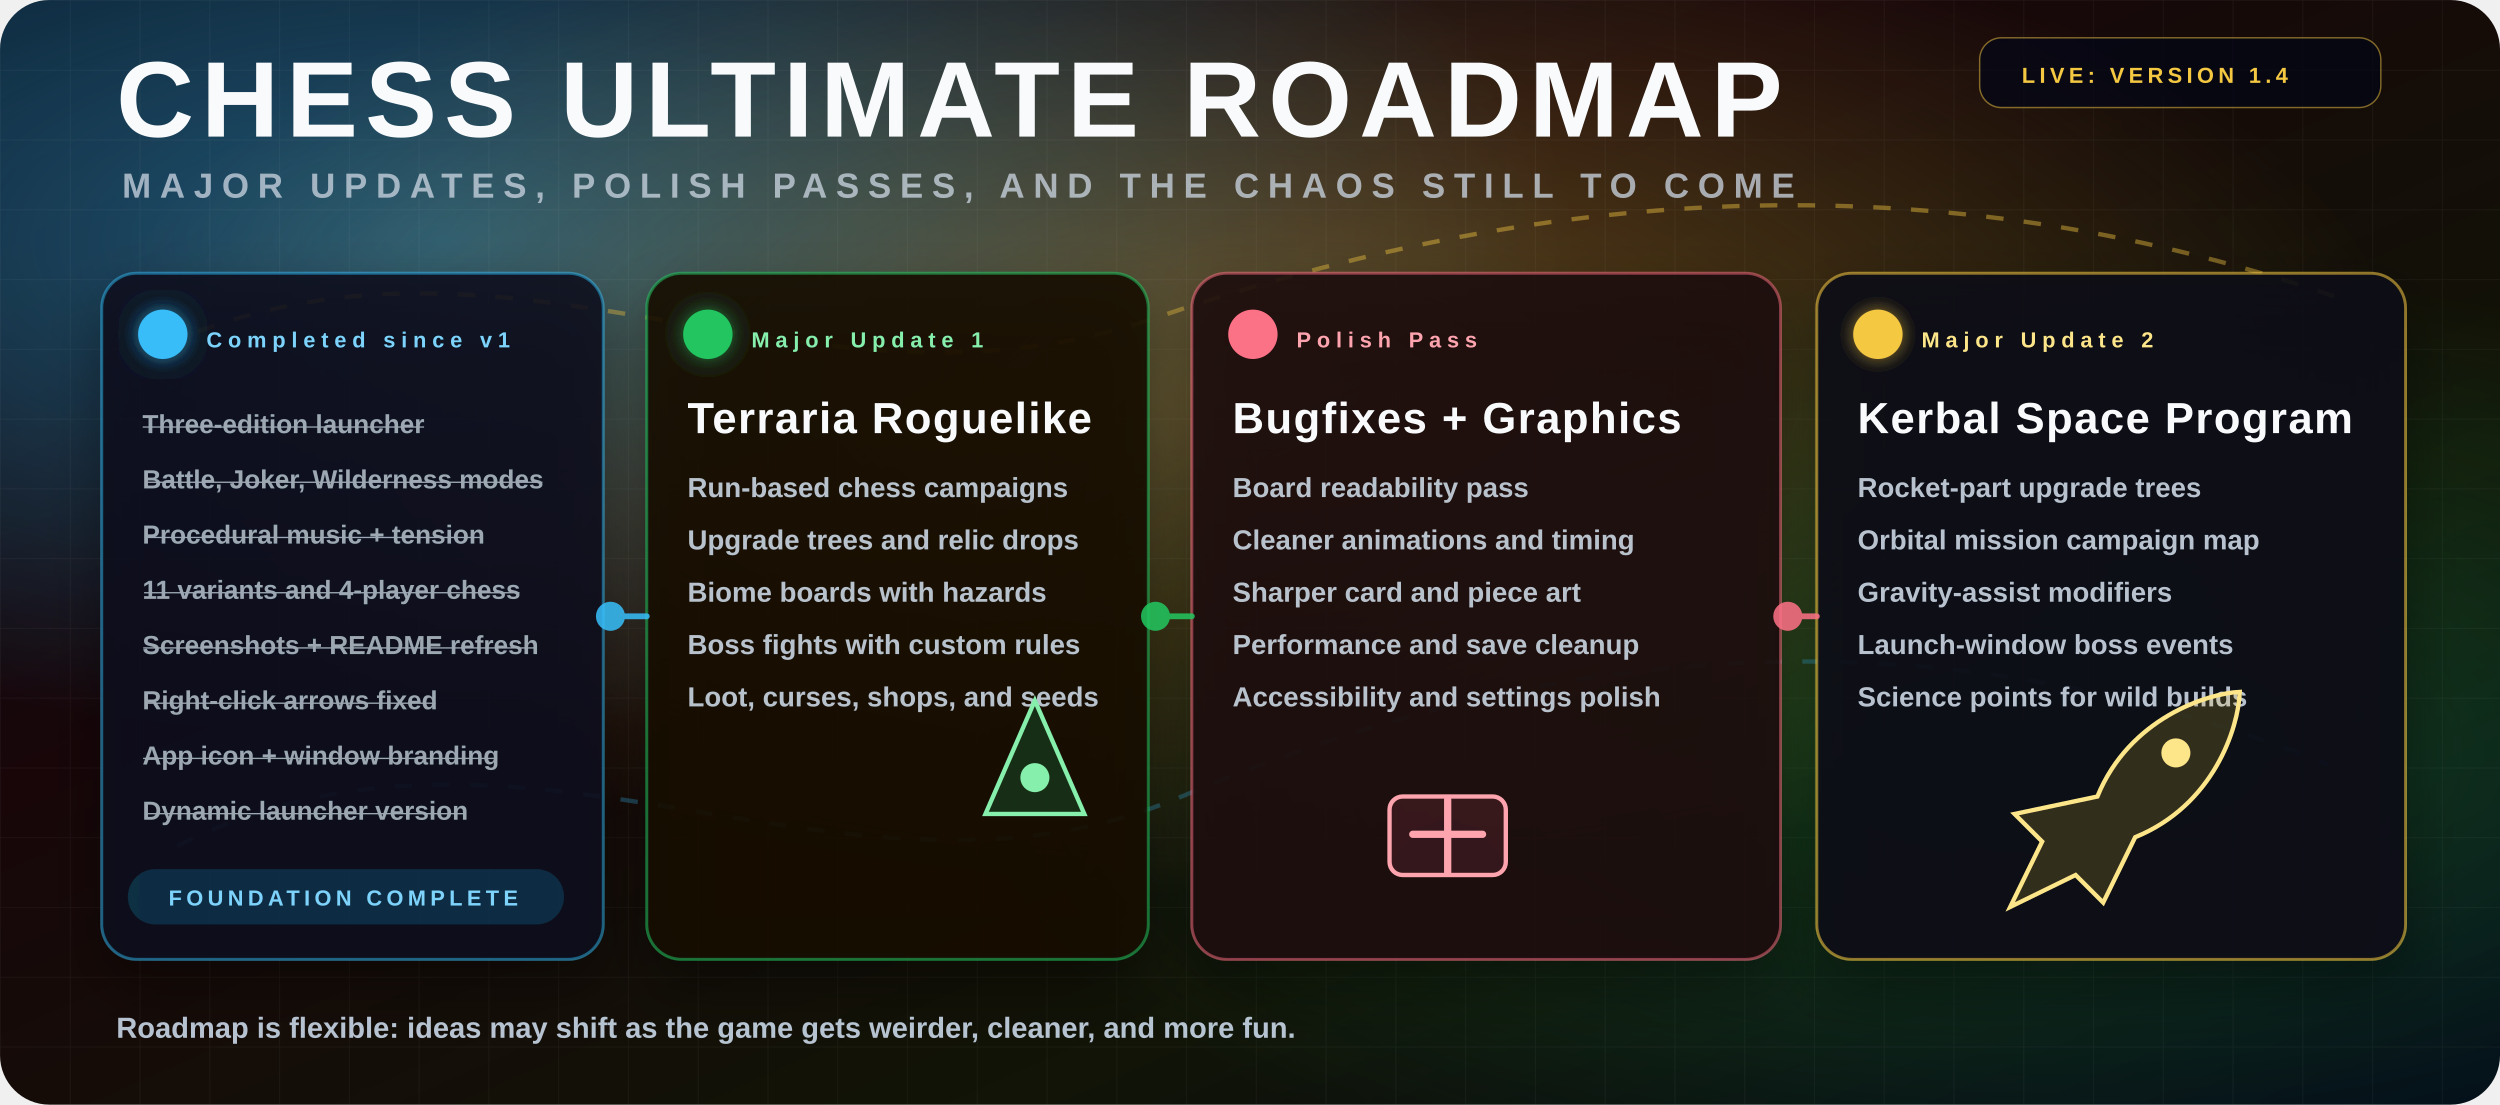
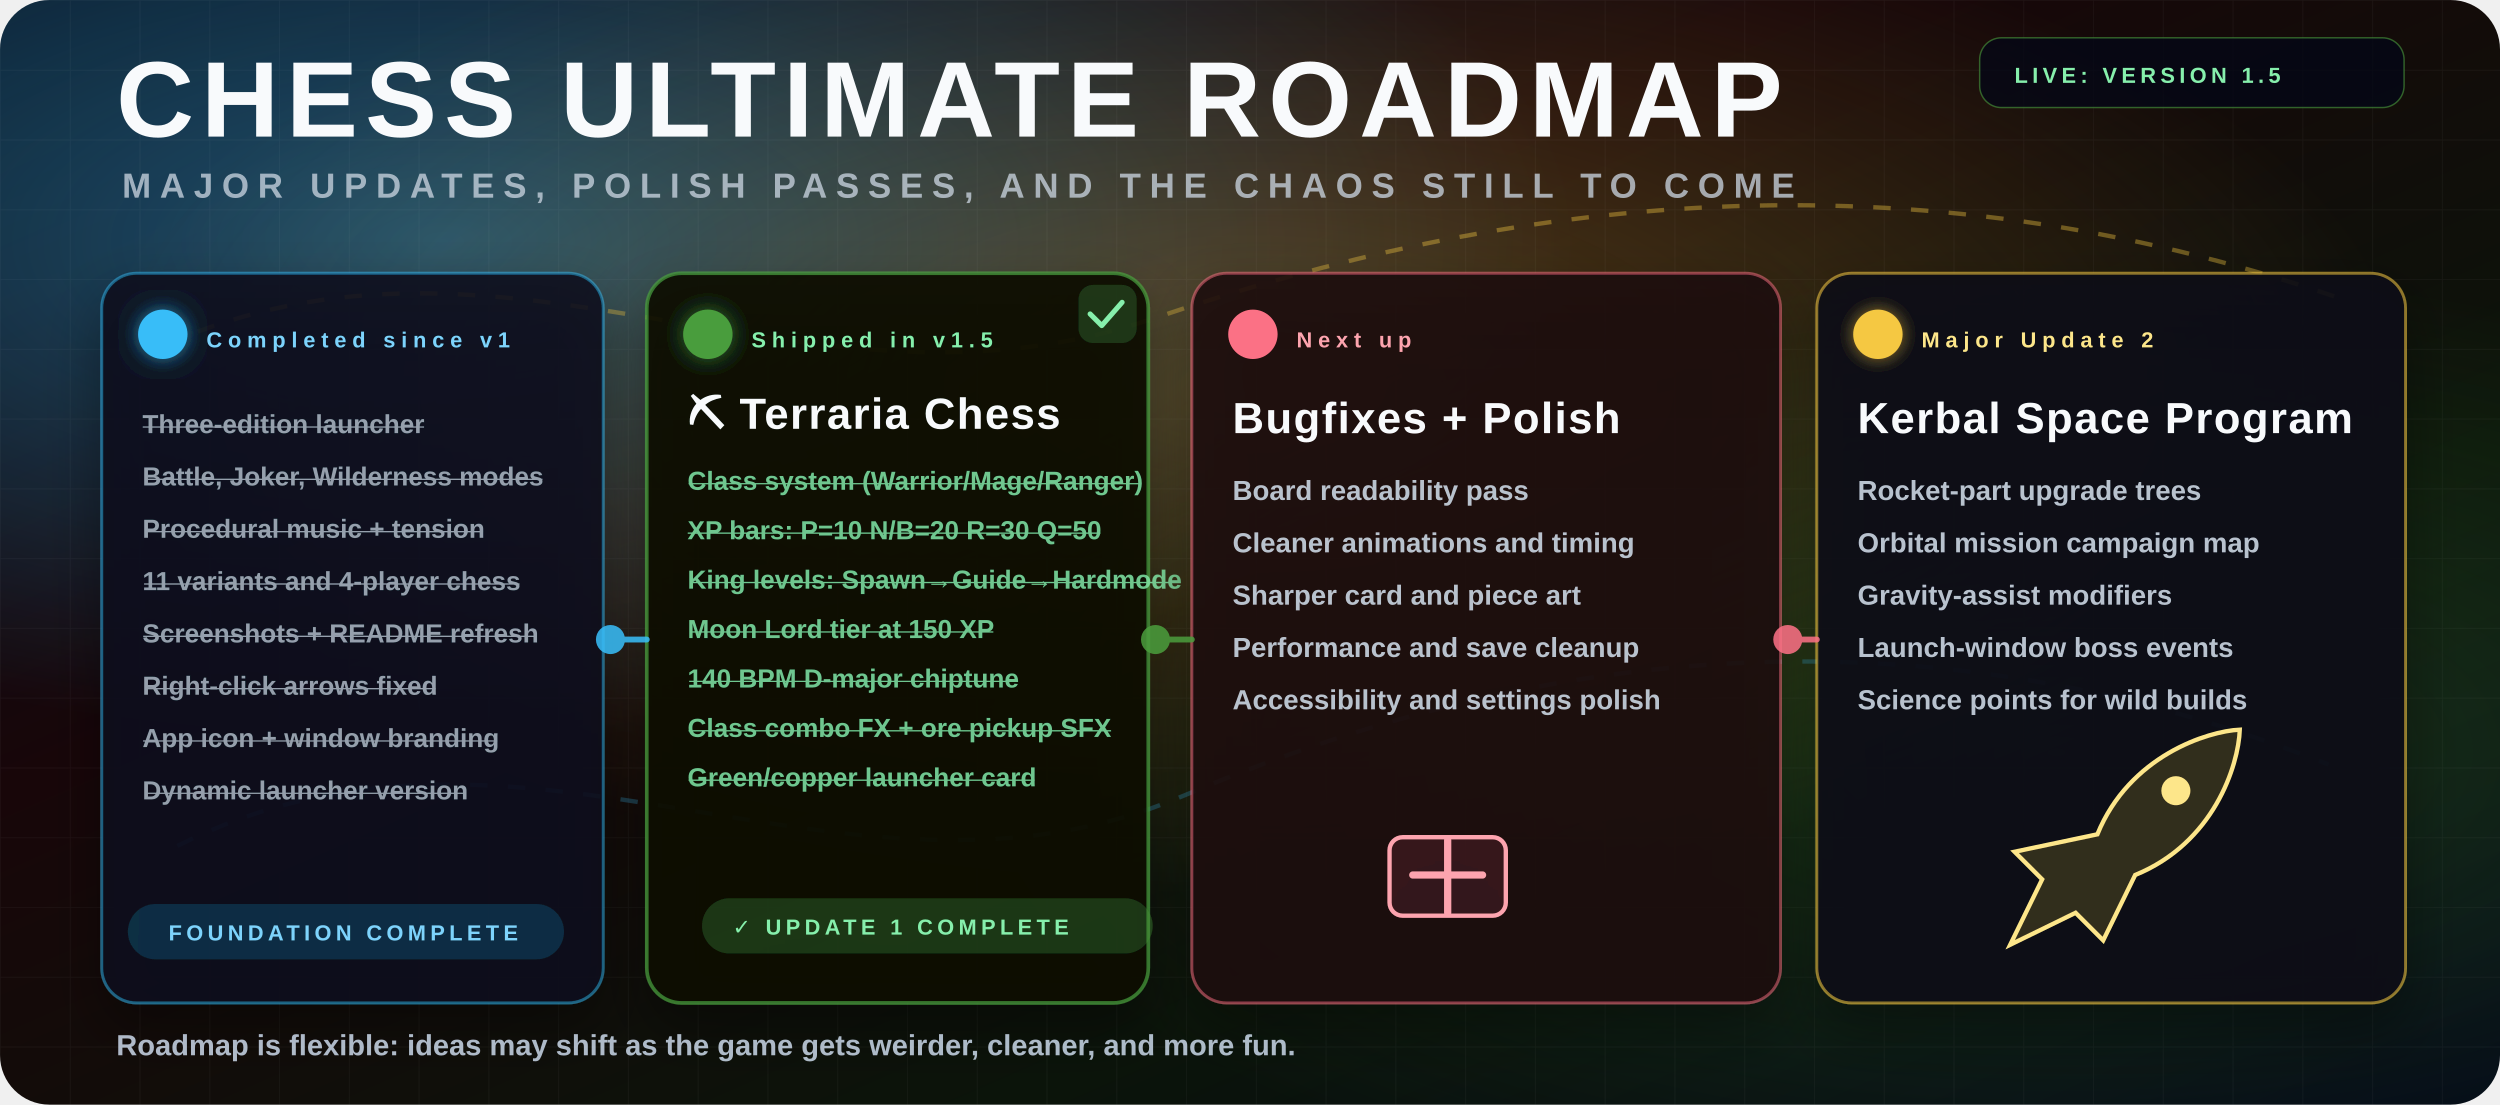
<svg xmlns="http://www.w3.org/2000/svg" width="1720" height="760" viewBox="0 0 1720 760" role="img" aria-labelledby="title desc">
  <defs>
    <linearGradient id="bg" x1="0" y1="0" x2="1" y2="1">
      <stop offset="0" stop-color="#07111f" />
      <stop offset="0.36" stop-color="#180609" />
-       <stop offset="0.7" stop-color="#111407" />
+       <stop offset="0.7" stop-color="#0b140a" />
      <stop offset="1" stop-color="#020617" />
    </linearGradient>
    <radialGradient id="battleGlow" cx="18%" cy="22%" r="45%">
-       <stop offset="0" stop-color="#38bdf8" stop-opacity="0.42" />
+       <stop offset="0" stop-color="#38bdf8" stop-opacity="0.38" />
      <stop offset="1" stop-color="#38bdf8" stop-opacity="0" />
    </radialGradient>
    <radialGradient id="jokerGlow" cx="50%" cy="35%" r="46%">
-       <stop offset="0" stop-color="#f5c842" stop-opacity="0.34" />
+       <stop offset="0" stop-color="#f5c842" stop-opacity="0.28" />
      <stop offset="1" stop-color="#f5c842" stop-opacity="0" />
    </radialGradient>
    <radialGradient id="wildGlow" cx="82%" cy="68%" r="44%">
-       <stop offset="0" stop-color="#22c55e" stop-opacity="0.26" />
-       <stop offset="1" stop-color="#22c55e" stop-opacity="0" />
+       <stop offset="0" stop-color="#4a9d3c" stop-opacity="0.26" />
+       <stop offset="1" stop-color="#4a9d3c" stop-opacity="0" />
    </radialGradient>
    <filter id="softShadow" x="-20%" y="-20%" width="140%" height="140%">
      <feDropShadow dx="0" dy="18" stdDeviation="20" flood-color="#000000" flood-opacity="0.42" />
    </filter>
    <filter id="glowBlue" x="-40%" y="-40%" width="180%" height="180%">
      <feDropShadow dx="0" dy="0" stdDeviation="7" flood-color="#38bdf8" flood-opacity="0.65" />
    </filter>
    <filter id="glowGold" x="-40%" y="-40%" width="180%" height="180%">
      <feDropShadow dx="0" dy="0" stdDeviation="7" flood-color="#f5c842" flood-opacity="0.65" />
    </filter>
    <filter id="glowGreen" x="-40%" y="-40%" width="180%" height="180%">
-       <feDropShadow dx="0" dy="0" stdDeviation="7" flood-color="#22c55e" flood-opacity="0.62" />
+       <feDropShadow dx="0" dy="0" stdDeviation="7" flood-color="#4a9d3c" flood-opacity="0.70" />
    </filter>
    <pattern id="grid" width="48" height="48" patternUnits="userSpaceOnUse">
-       <path d="M48 0H0V48" fill="none" stroke="#ffffff" stroke-opacity="0.055" stroke-width="1" />
+       <path d="M48 0H0V48" fill="none" stroke="#ffffff" stroke-opacity="0.048" stroke-width="1" />
    </pattern>
    <style>
      .title { font: 900 74px "Segoe UI", Arial, sans-serif; letter-spacing: 5px; fill: #f8fafc; }
      .subtitle { font: 700 24px "Segoe UI", Arial, sans-serif; letter-spacing: 6px; fill: #cbd5e1; opacity: 0.76; }
      .cardTitle { font: 900 30px "Segoe UI", Arial, sans-serif; fill: #f8fafc; letter-spacing: 1px; }
      .smallCaps { font: 800 15px "Segoe UI", Arial, sans-serif; letter-spacing: 4px; text-transform: uppercase; }
      .body { font: 650 20px "Segoe UI", Arial, sans-serif; fill: #dbeafe; }
      .bodyDim { font: 650 19px "Segoe UI", Arial, sans-serif; fill: #cbd5e1; opacity: 0.9; }
-       .done { font: 750 18px "Segoe UI", Arial, sans-serif; fill: #cbd5e1; text-decoration: line-through; opacity: 0.76; }
+       .done { font: 750 18px "Segoe UI", Arial, sans-serif; fill: #cbd5e1; text-decoration: line-through; opacity: 0.72; }
+       .doneBright { font: 750 18px "Segoe UI", Arial, sans-serif; fill: #86efac; text-decoration: line-through; opacity: 0.82; }
      .pill { font: 900 15px "Segoe UI", Arial, sans-serif; letter-spacing: 3px; }
    </style>
  </defs>
  <rect width="1720" height="760" rx="34" fill="url(#bg)" />
  <rect width="1720" height="760" rx="34" fill="url(#battleGlow)" />
  <rect width="1720" height="760" rx="34" fill="url(#jokerGlow)" />
  <rect width="1720" height="760" rx="34" fill="url(#wildGlow)" />
  <rect width="1720" height="760" rx="34" fill="url(#grid)" opacity="0.9" />
-   <path d="M112 238 C 350 132, 553 301, 794 219 S 1310 101, 1612 206" fill="none" stroke="#f5c842" stroke-width="3" stroke-dasharray="12 14" opacity="0.42" />
-   <path d="M122 582 C 360 462, 582 646, 813 548 S 1310 410, 1602 526" fill="none" stroke="#38bdf8" stroke-width="3" stroke-dasharray="12 14" opacity="0.32" />
+   <path d="M112 238 C 350 132, 553 301, 794 219 S 1310 101, 1612 206" fill="none" stroke="#f5c842" stroke-width="3" stroke-dasharray="12 14" opacity="0.38" />
+   <path d="M122 582 C 360 462, 582 646, 813 548 S 1310 410, 1602 526" fill="none" stroke="#38bdf8" stroke-width="3" stroke-dasharray="12 14" opacity="0.28" />
  <text x="80" y="94" class="title">CHESS ULTIMATE ROADMAP</text>
  <text x="84" y="136" class="subtitle">MAJOR UPDATES, POLISH PASSES, AND THE CHAOS STILL TO COME</text>
-   <rect x="1362" y="26" width="276" height="48" rx="15" fill="#020617" fill-opacity="0.72" stroke="#f5c842" stroke-opacity="0.5" />
-   <text x="1391" y="57" class="pill" fill="#f5c842">LIVE: VERSION 1.4</text>
+   <rect x="1362" y="26" width="292" height="48" rx="15" fill="#020617" fill-opacity="0.72" stroke="#4a9d3c" stroke-opacity="0.6" />
+   <text x="1386" y="57" class="pill" fill="#86efac">LIVE: VERSION 1.5</text>
  <g filter="url(#softShadow)">
-     <rect x="70" y="188" width="345" height="472" rx="24" fill="#07121f" fill-opacity="0.88" stroke="#38bdf8" stroke-opacity="0.46" stroke-width="2" />
+     <rect x="70" y="188" width="345" height="502" rx="24" fill="#07121f" fill-opacity="0.88" stroke="#38bdf8" stroke-opacity="0.46" stroke-width="2" />
    <circle cx="112" cy="230" r="17" fill="#38bdf8" filter="url(#glowBlue)" />
    <text x="142" y="239" class="smallCaps" fill="#7dd3fc">Completed since v1</text>
    <text x="98" y="298" class="done">Three-edition launcher</text>
-     <text x="98" y="336" class="done">Battle, Joker, Wilderness modes</text>
-     <text x="98" y="374" class="done">Procedural music + tension</text>
-     <text x="98" y="412" class="done">11 variants and 4-player chess</text>
-     <text x="98" y="450" class="done">Screenshots + README refresh</text>
-     <text x="98" y="488" class="done">Right-click arrows fixed</text>
-     <text x="98" y="526" class="done">App icon + window branding</text>
-     <text x="98" y="564" class="done">Dynamic launcher version</text>
-     <rect x="88" y="598" width="300" height="38" rx="19" fill="#38bdf8" fill-opacity="0.18" />
-     <text x="116" y="623" class="pill" fill="#7dd3fc">FOUNDATION COMPLETE</text>
+     <text x="98" y="334" class="done">Battle, Joker, Wilderness modes</text>
+     <text x="98" y="370" class="done">Procedural music + tension</text>
+     <text x="98" y="406" class="done">11 variants and 4-player chess</text>
+     <text x="98" y="442" class="done">Screenshots + README refresh</text>
+     <text x="98" y="478" class="done">Right-click arrows fixed</text>
+     <text x="98" y="514" class="done">App icon + window branding</text>
+     <text x="98" y="550" class="done">Dynamic launcher version</text>
+     <rect x="88" y="622" width="300" height="38" rx="19" fill="#38bdf8" fill-opacity="0.18" />
+     <text x="116" y="647" class="pill" fill="#7dd3fc">FOUNDATION COMPLETE</text>
  </g>
  <g filter="url(#softShadow)">
-     <rect x="445" y="188" width="345" height="472" rx="24" fill="#171006" fill-opacity="0.9" stroke="#22c55e" stroke-opacity="0.52" stroke-width="2" />
-     <circle cx="487" cy="230" r="17" fill="#22c55e" filter="url(#glowGreen)" />
-     <text x="517" y="239" class="smallCaps" fill="#86efac">Major Update 1</text>
-     <text x="473" y="298" class="cardTitle">Terraria Roguelike</text>
-     <text x="473" y="342" class="bodyDim">Run-based chess campaigns</text>
-     <text x="473" y="378" class="bodyDim">Upgrade trees and relic drops</text>
-     <text x="473" y="414" class="bodyDim">Biome boards with hazards</text>
-     <text x="473" y="450" class="bodyDim">Boss fights with custom rules</text>
-     <text x="473" y="486" class="bodyDim">Loot, curses, shops, and seeds</text>
-     <path d="M678 560 l34 -78 l34 78 z" fill="#22c55e" fill-opacity="0.18" stroke="#86efac" stroke-width="3" />
-     <circle cx="712" cy="535" r="10" fill="#86efac" />
+     <rect x="445" y="188" width="345" height="502" rx="24" fill="#080f04" fill-opacity="0.92" stroke="#4a9d3c" stroke-opacity="0.72" stroke-width="2.5" />
+     <rect x="742" y="196" width="40" height="40" rx="10" fill="#4a9d3c" fill-opacity="0.28" />
+     <path d="M750 216 l8 8 l14 -16" fill="none" stroke="#86efac" stroke-width="3.5" stroke-linecap="round" stroke-linejoin="round" />
+     <circle cx="487" cy="230" r="17" fill="#4a9d3c" filter="url(#glowGreen)" />
+     <text x="517" y="239" class="smallCaps" fill="#86efac">Shipped in v1.5</text>
+     <text x="473" y="295" class="cardTitle">⛏️ Terraria Chess</text>
+     <text x="473" y="337" class="doneBright">Class system (Warrior/Mage/Ranger)</text>
+     <text x="473" y="371" class="doneBright">XP bars: P=10 N/B=20 R=30 Q=50</text>
+     <text x="473" y="405" class="doneBright">King levels: Spawn→Guide→Hardmode</text>
+     <text x="473" y="439" class="doneBright">Moon Lord tier at 150 XP</text>
+     <text x="473" y="473" class="doneBright">140 BPM D-major chiptune</text>
+     <text x="473" y="507" class="doneBright">Class combo FX + ore pickup SFX</text>
+     <text x="473" y="541" class="doneBright">Green/copper launcher card</text>
+     <rect x="483" y="618" width="310" height="38" rx="19" fill="#4a9d3c" fill-opacity="0.30" />
+     <text x="504" y="643" class="pill" fill="#86efac">✓  UPDATE 1 COMPLETE</text>
  </g>
  <g filter="url(#softShadow)">
-     <rect x="820" y="188" width="405" height="472" rx="24" fill="#1b0b0b" fill-opacity="0.9" stroke="#fb7185" stroke-opacity="0.5" stroke-width="2" />
+     <rect x="820" y="188" width="405" height="502" rx="24" fill="#1b0b0b" fill-opacity="0.9" stroke="#fb7185" stroke-opacity="0.5" stroke-width="2" />
    <circle cx="862" cy="230" r="17" fill="#fb7185" />
-     <text x="892" y="239" class="smallCaps" fill="#fda4af">Polish Pass</text>
-     <text x="848" y="298" class="cardTitle">Bugfixes + Graphics</text>
-     <text x="848" y="342" class="bodyDim">Board readability pass</text>
-     <text x="848" y="378" class="bodyDim">Cleaner animations and timing</text>
-     <text x="848" y="414" class="bodyDim">Sharper card and piece art</text>
-     <text x="848" y="450" class="bodyDim">Performance and save cleanup</text>
-     <text x="848" y="486" class="bodyDim">Accessibility and settings polish</text>
-     <rect x="956" y="548" width="80" height="54" rx="9" fill="#fb7185" fill-opacity="0.12" stroke="#fda4af" stroke-width="3" />
-     <path d="M972 574 h48 M996 550 v50" stroke="#fda4af" stroke-width="5" stroke-linecap="round" />
+     <text x="892" y="239" class="smallCaps" fill="#fda4af">Next up</text>
+     <text x="848" y="298" class="cardTitle">Bugfixes + Polish</text>
+     <text x="848" y="344" class="bodyDim">Board readability pass</text>
+     <text x="848" y="380" class="bodyDim">Cleaner animations and timing</text>
+     <text x="848" y="416" class="bodyDim">Sharper card and piece art</text>
+     <text x="848" y="452" class="bodyDim">Performance and save cleanup</text>
+     <text x="848" y="488" class="bodyDim">Accessibility and settings polish</text>
+     <rect x="956" y="576" width="80" height="54" rx="9" fill="#fb7185" fill-opacity="0.12" stroke="#fda4af" stroke-width="3" />
+     <path d="M972 602 h48 M996 578 v50" stroke="#fda4af" stroke-width="5" stroke-linecap="round" />
  </g>
  <g filter="url(#softShadow)">
-     <rect x="1250" y="188" width="405" height="472" rx="24" fill="#070914" fill-opacity="0.92" stroke="#f5c842" stroke-opacity="0.55" stroke-width="2" />
+     <rect x="1250" y="188" width="405" height="502" rx="24" fill="#070914" fill-opacity="0.92" stroke="#f5c842" stroke-opacity="0.55" stroke-width="2" />
    <circle cx="1292" cy="230" r="17" fill="#f5c842" filter="url(#glowGold)" />
    <text x="1322" y="239" class="smallCaps" fill="#fde68a">Major Update 2</text>
    <text x="1278" y="298" class="cardTitle">Kerbal Space Program</text>
-     <text x="1278" y="342" class="bodyDim">Rocket-part upgrade trees</text>
-     <text x="1278" y="378" class="bodyDim">Orbital mission campaign map</text>
-     <text x="1278" y="414" class="bodyDim">Gravity-assist modifiers</text>
-     <text x="1278" y="450" class="bodyDim">Launch-window boss events</text>
-     <text x="1278" y="486" class="bodyDim">Science points for wild builds</text>
-     <path d="M1443 548 c22 -54 76 -71 98 -72 c-1 25 -18 78 -72 100 l-22 45 l-19 -19 l-45 22 l22 -45 l-19 -19 z" fill="#f5c842" fill-opacity="0.18" stroke="#fde68a" stroke-width="3" />
-     <circle cx="1497" cy="518" r="10" fill="#fde68a" />
+     <text x="1278" y="344" class="bodyDim">Rocket-part upgrade trees</text>
+     <text x="1278" y="380" class="bodyDim">Orbital mission campaign map</text>
+     <text x="1278" y="416" class="bodyDim">Gravity-assist modifiers</text>
+     <text x="1278" y="452" class="bodyDim">Launch-window boss events</text>
+     <text x="1278" y="488" class="bodyDim">Science points for wild builds</text>
+     <path d="M1443 574 c22 -54 76 -71 98 -72 c-1 25 -18 78 -72 100 l-22 45 l-19 -19 l-45 22 l22 -45 l-19 -19 z" fill="#f5c842" fill-opacity="0.18" stroke="#fde68a" stroke-width="3" />
+     <circle cx="1497" cy="544" r="10" fill="#fde68a" />
  </g>
  <g opacity="0.86">
-     <circle cx="420" cy="424" r="10" fill="#38bdf8" />
-     <path d="M430 424 H445" stroke="#38bdf8" stroke-width="4" stroke-linecap="round" />
-     <circle cx="795" cy="424" r="10" fill="#22c55e" />
-     <path d="M805 424 H820" stroke="#22c55e" stroke-width="4" stroke-linecap="round" />
-     <circle cx="1230" cy="424" r="10" fill="#fb7185" />
-     <path d="M1240 424 H1250" stroke="#fb7185" stroke-width="4" stroke-linecap="round" />
+     <circle cx="420" cy="440" r="10" fill="#38bdf8" />
+     <path d="M430 440 H445" stroke="#38bdf8" stroke-width="4" stroke-linecap="round" />
+     <circle cx="795" cy="440" r="10" fill="#4a9d3c" />
+     <path d="M805 440 H820" stroke="#4a9d3c" stroke-width="4" stroke-linecap="round" />
+     <circle cx="1230" cy="440" r="10" fill="#fb7185" />
+     <path d="M1240 440 H1250" stroke="#fb7185" stroke-width="4" stroke-linecap="round" />
  </g>
-   <text x="80" y="714" class="body" opacity="0.82">Roadmap is flexible: ideas may shift as the game gets weirder, cleaner, and more fun.</text>
+   <text x="80" y="726" class="body" opacity="0.78">Roadmap is flexible: ideas may shift as the game gets weirder, cleaner, and more fun.</text>
</svg>
